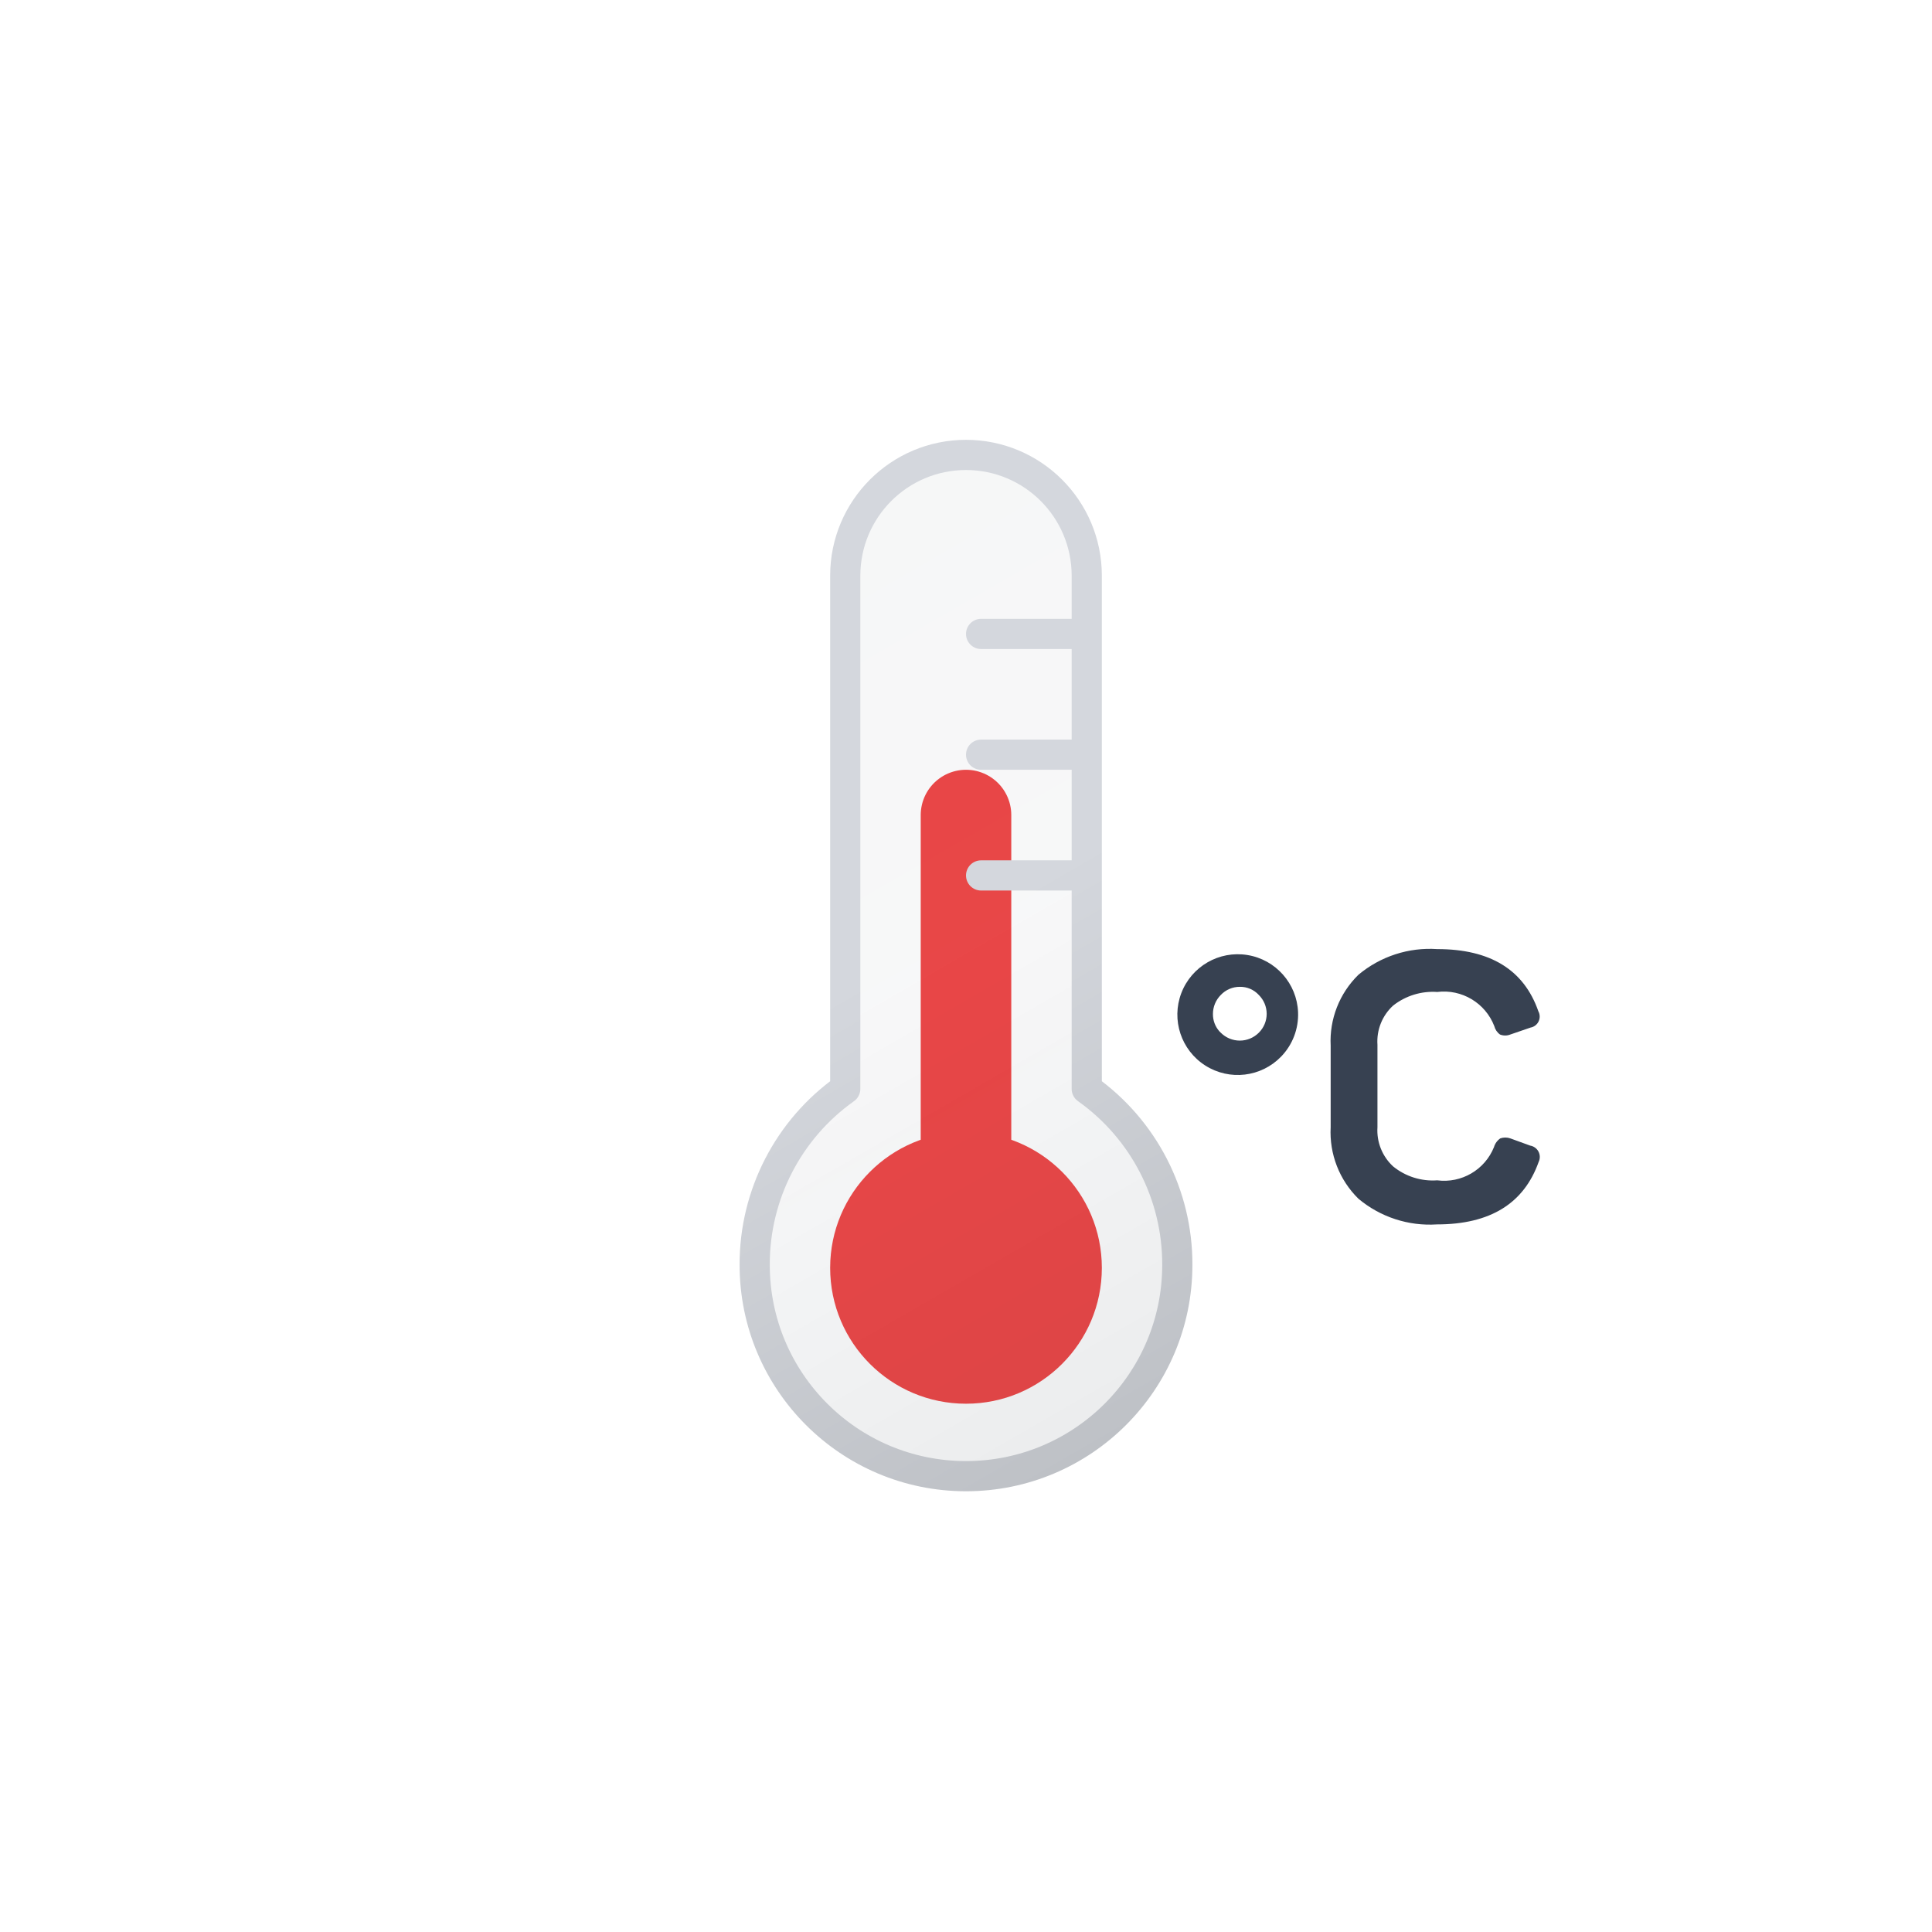
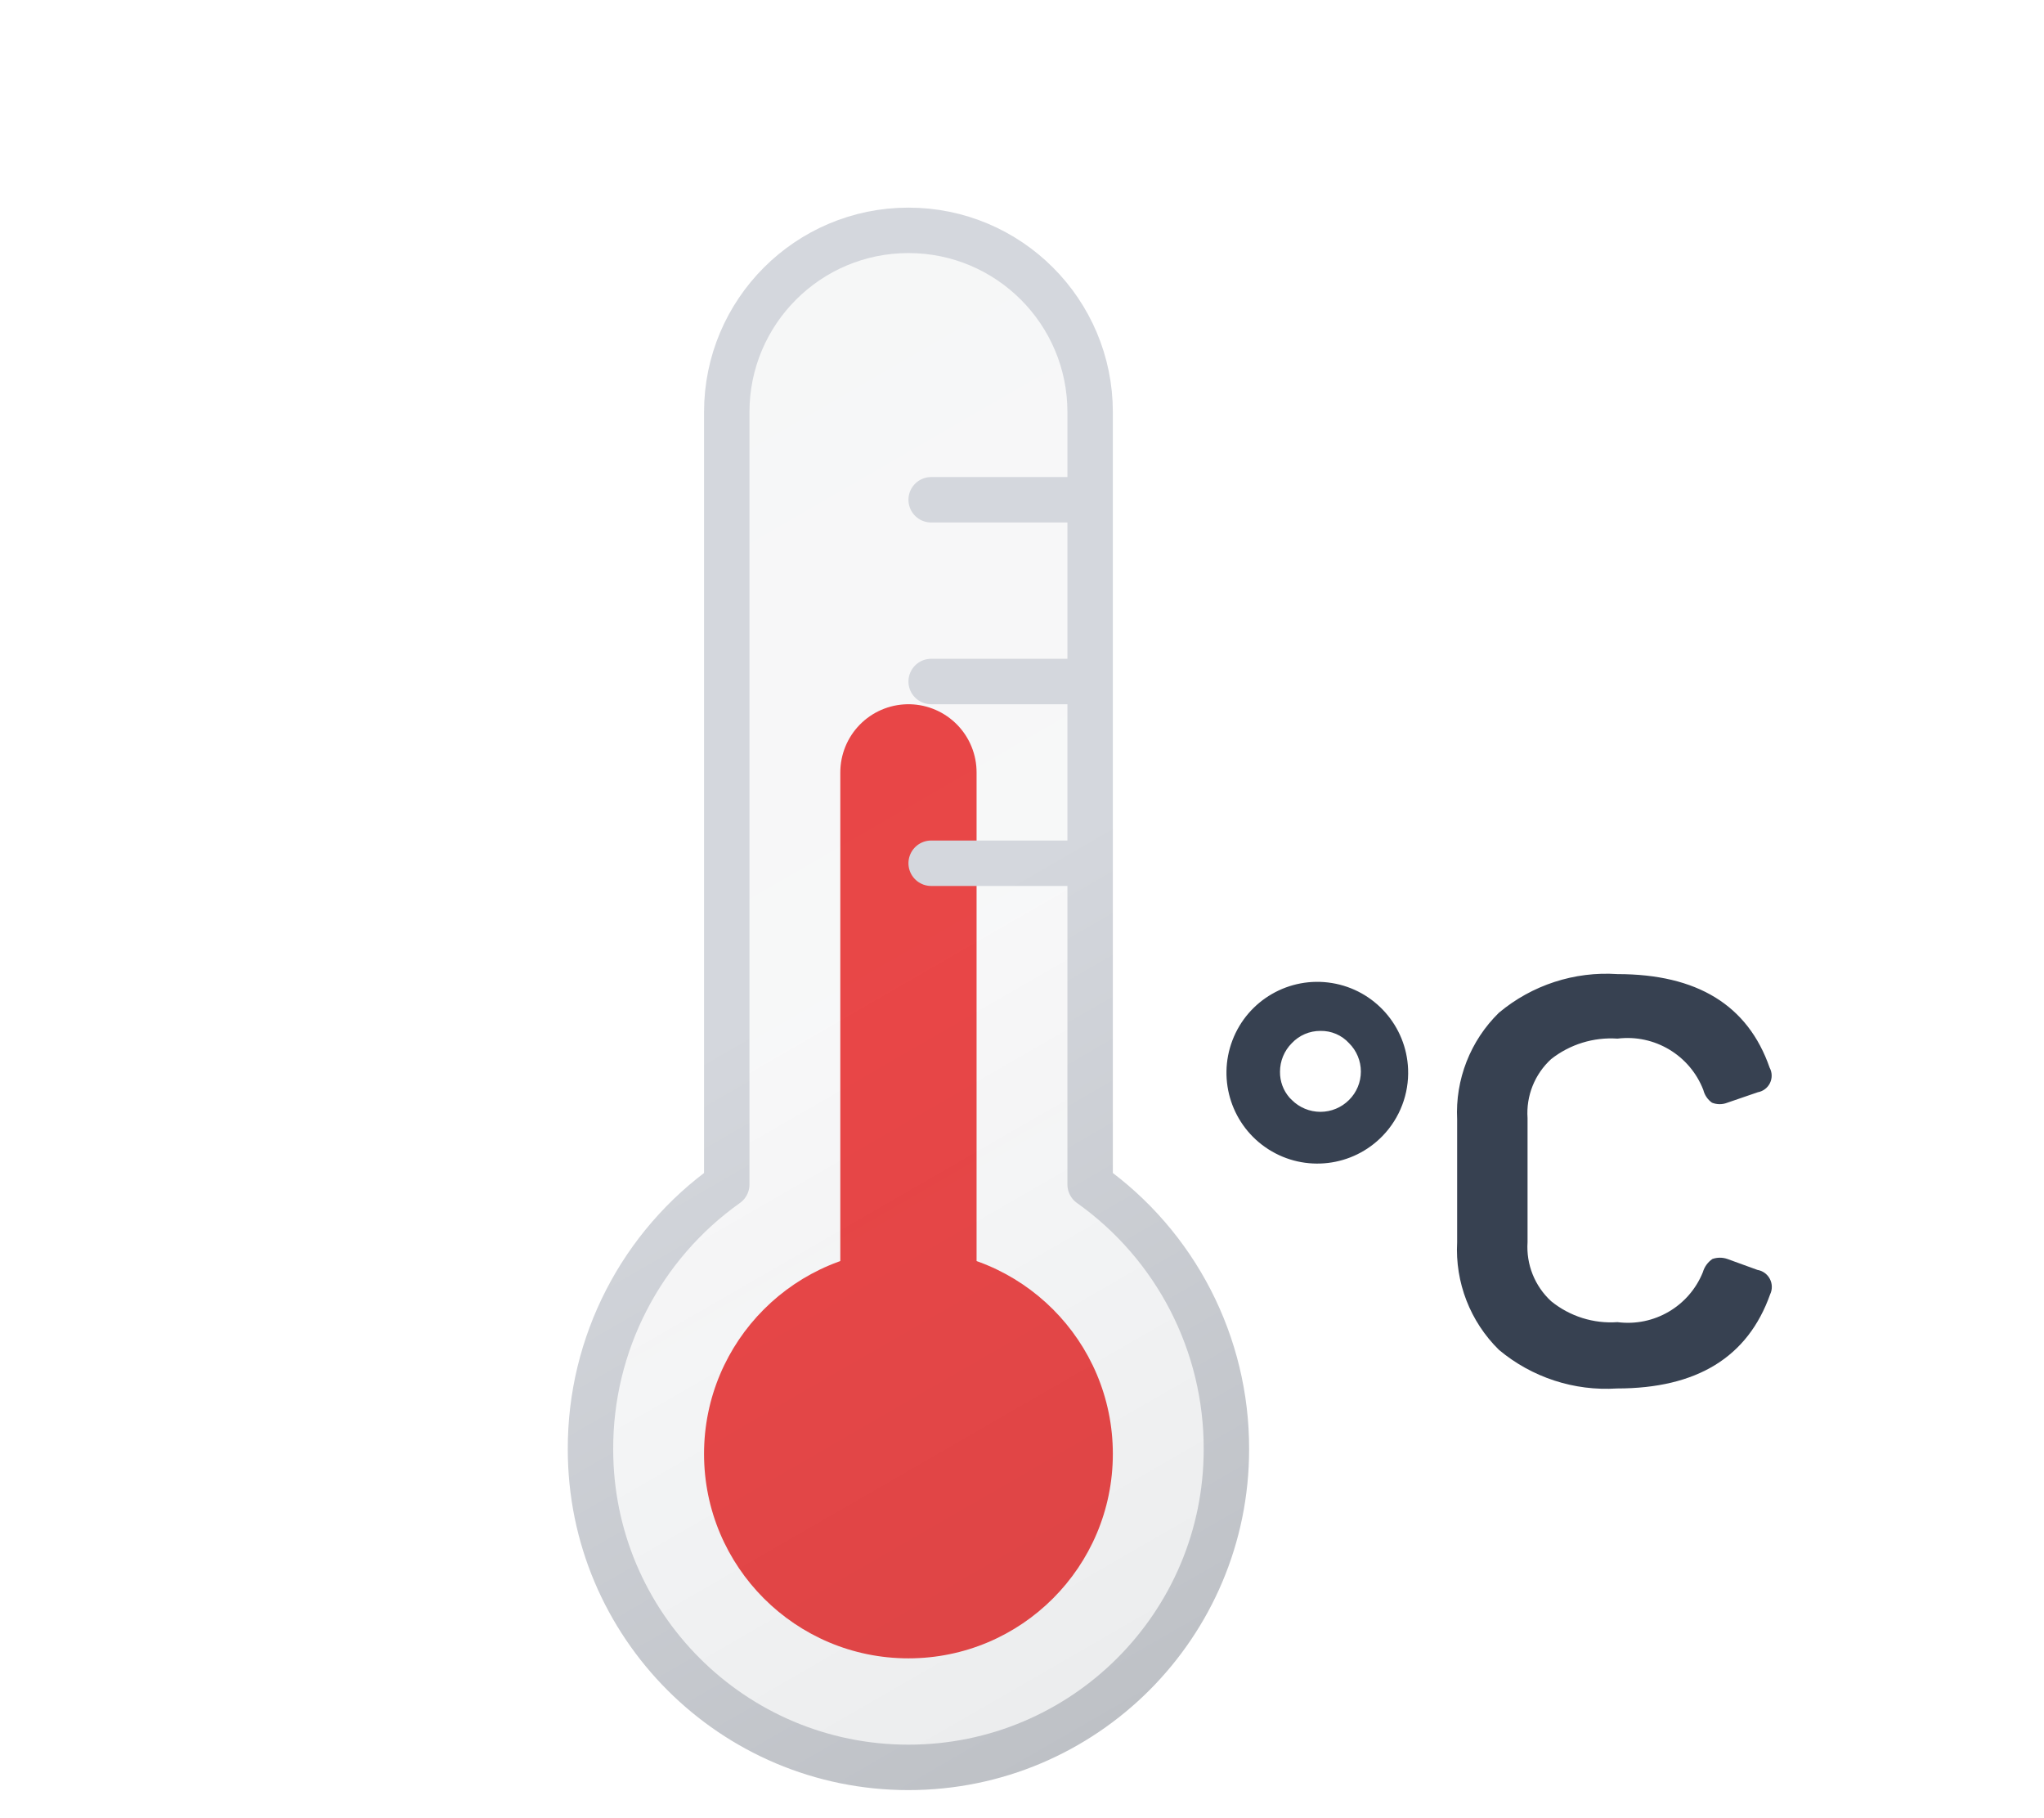
- <svg xmlns="http://www.w3.org/2000/svg" viewBox="0 0 64 64">
+ <svg xmlns="http://www.w3.org/2000/svg" viewBox="12 10 45 40">
  <defs>
    <linearGradient id="a" x1="23.73" x2="39.18" y1="19.16" y2="45.93" gradientUnits="userSpaceOnUse">
      <stop offset="0" stop-color="#515a69" stop-opacity=".05" />
      <stop offset=".45" stop-color="#6b7280" stop-opacity=".05" />
      <stop offset="1" stop-color="#384354" stop-opacity=".1" />
    </linearGradient>
    <linearGradient id="b" x1="23.48" x2="39.43" y1="18.73" y2="46.36" gradientUnits="userSpaceOnUse">
      <stop offset="0" stop-color="#d4d7dd" />
      <stop offset=".45" stop-color="#d4d7dd" />
      <stop offset="1" stop-color="#bec1c6" />
    </linearGradient>
  </defs>
  <circle cx="32" cy="42" r="4.5" fill="#ef4444" />
  <path fill="none" stroke="#ef4444" stroke-linecap="round" stroke-miterlimit="10" stroke-width="3" d="M32 27v15">
    <animateTransform attributeName="transform" dur="1s" repeatCount="indefinite" type="translate" values="0 0; 0 1; 0 0" />
  </path>
  <path fill="url(#a)" stroke="url(#b)" stroke-linecap="round" stroke-linejoin="round" d="M39 41.9a7 7 0 11-14 0 7.12 7.12 0 013-5.83v-17a4 4 0 118 0v17a7.12 7.12 0 013 5.83zM32.5 25H36m-3.5-4H36m-3.5 8H36" />
  <path fill="#374151" d="M42.44 35a2 2 0 11.56-1.47 2 2 0 01-.56 1.47zm-2-.79a.89.89 0 001.26 0 .88.88 0 000-1.25.83.83 0 00-.63-.27.86.86 0 00-.63.27.89.89 0 00-.26.63.85.85 0 00.21.57zM45 32.29a3.68 3.68 0 012.61-.85c1.75 0 2.87.68 3.35 2.06a.37.37 0 01-.26.54l-.67.23a.46.46 0 01-.34 0 .49.49 0 01-.19-.28 1.79 1.79 0 00-1.89-1.13 2.13 2.13 0 00-1.46.45 1.61 1.61 0 00-.52 1.3v2.73a1.62 1.62 0 00.52 1.3 2.08 2.08 0 001.46.46 1.78 1.78 0 001.88-1.1.53.53 0 01.21-.29.5.5 0 01.33 0l.66.24a.38.38 0 01.28.54c-.49 1.38-1.61 2.07-3.37 2.07a3.68 3.68 0 01-2.6-.85 3.09 3.09 0 01-.92-2.37v-2.7a3.07 3.07 0 01.92-2.35z" />
</svg>
